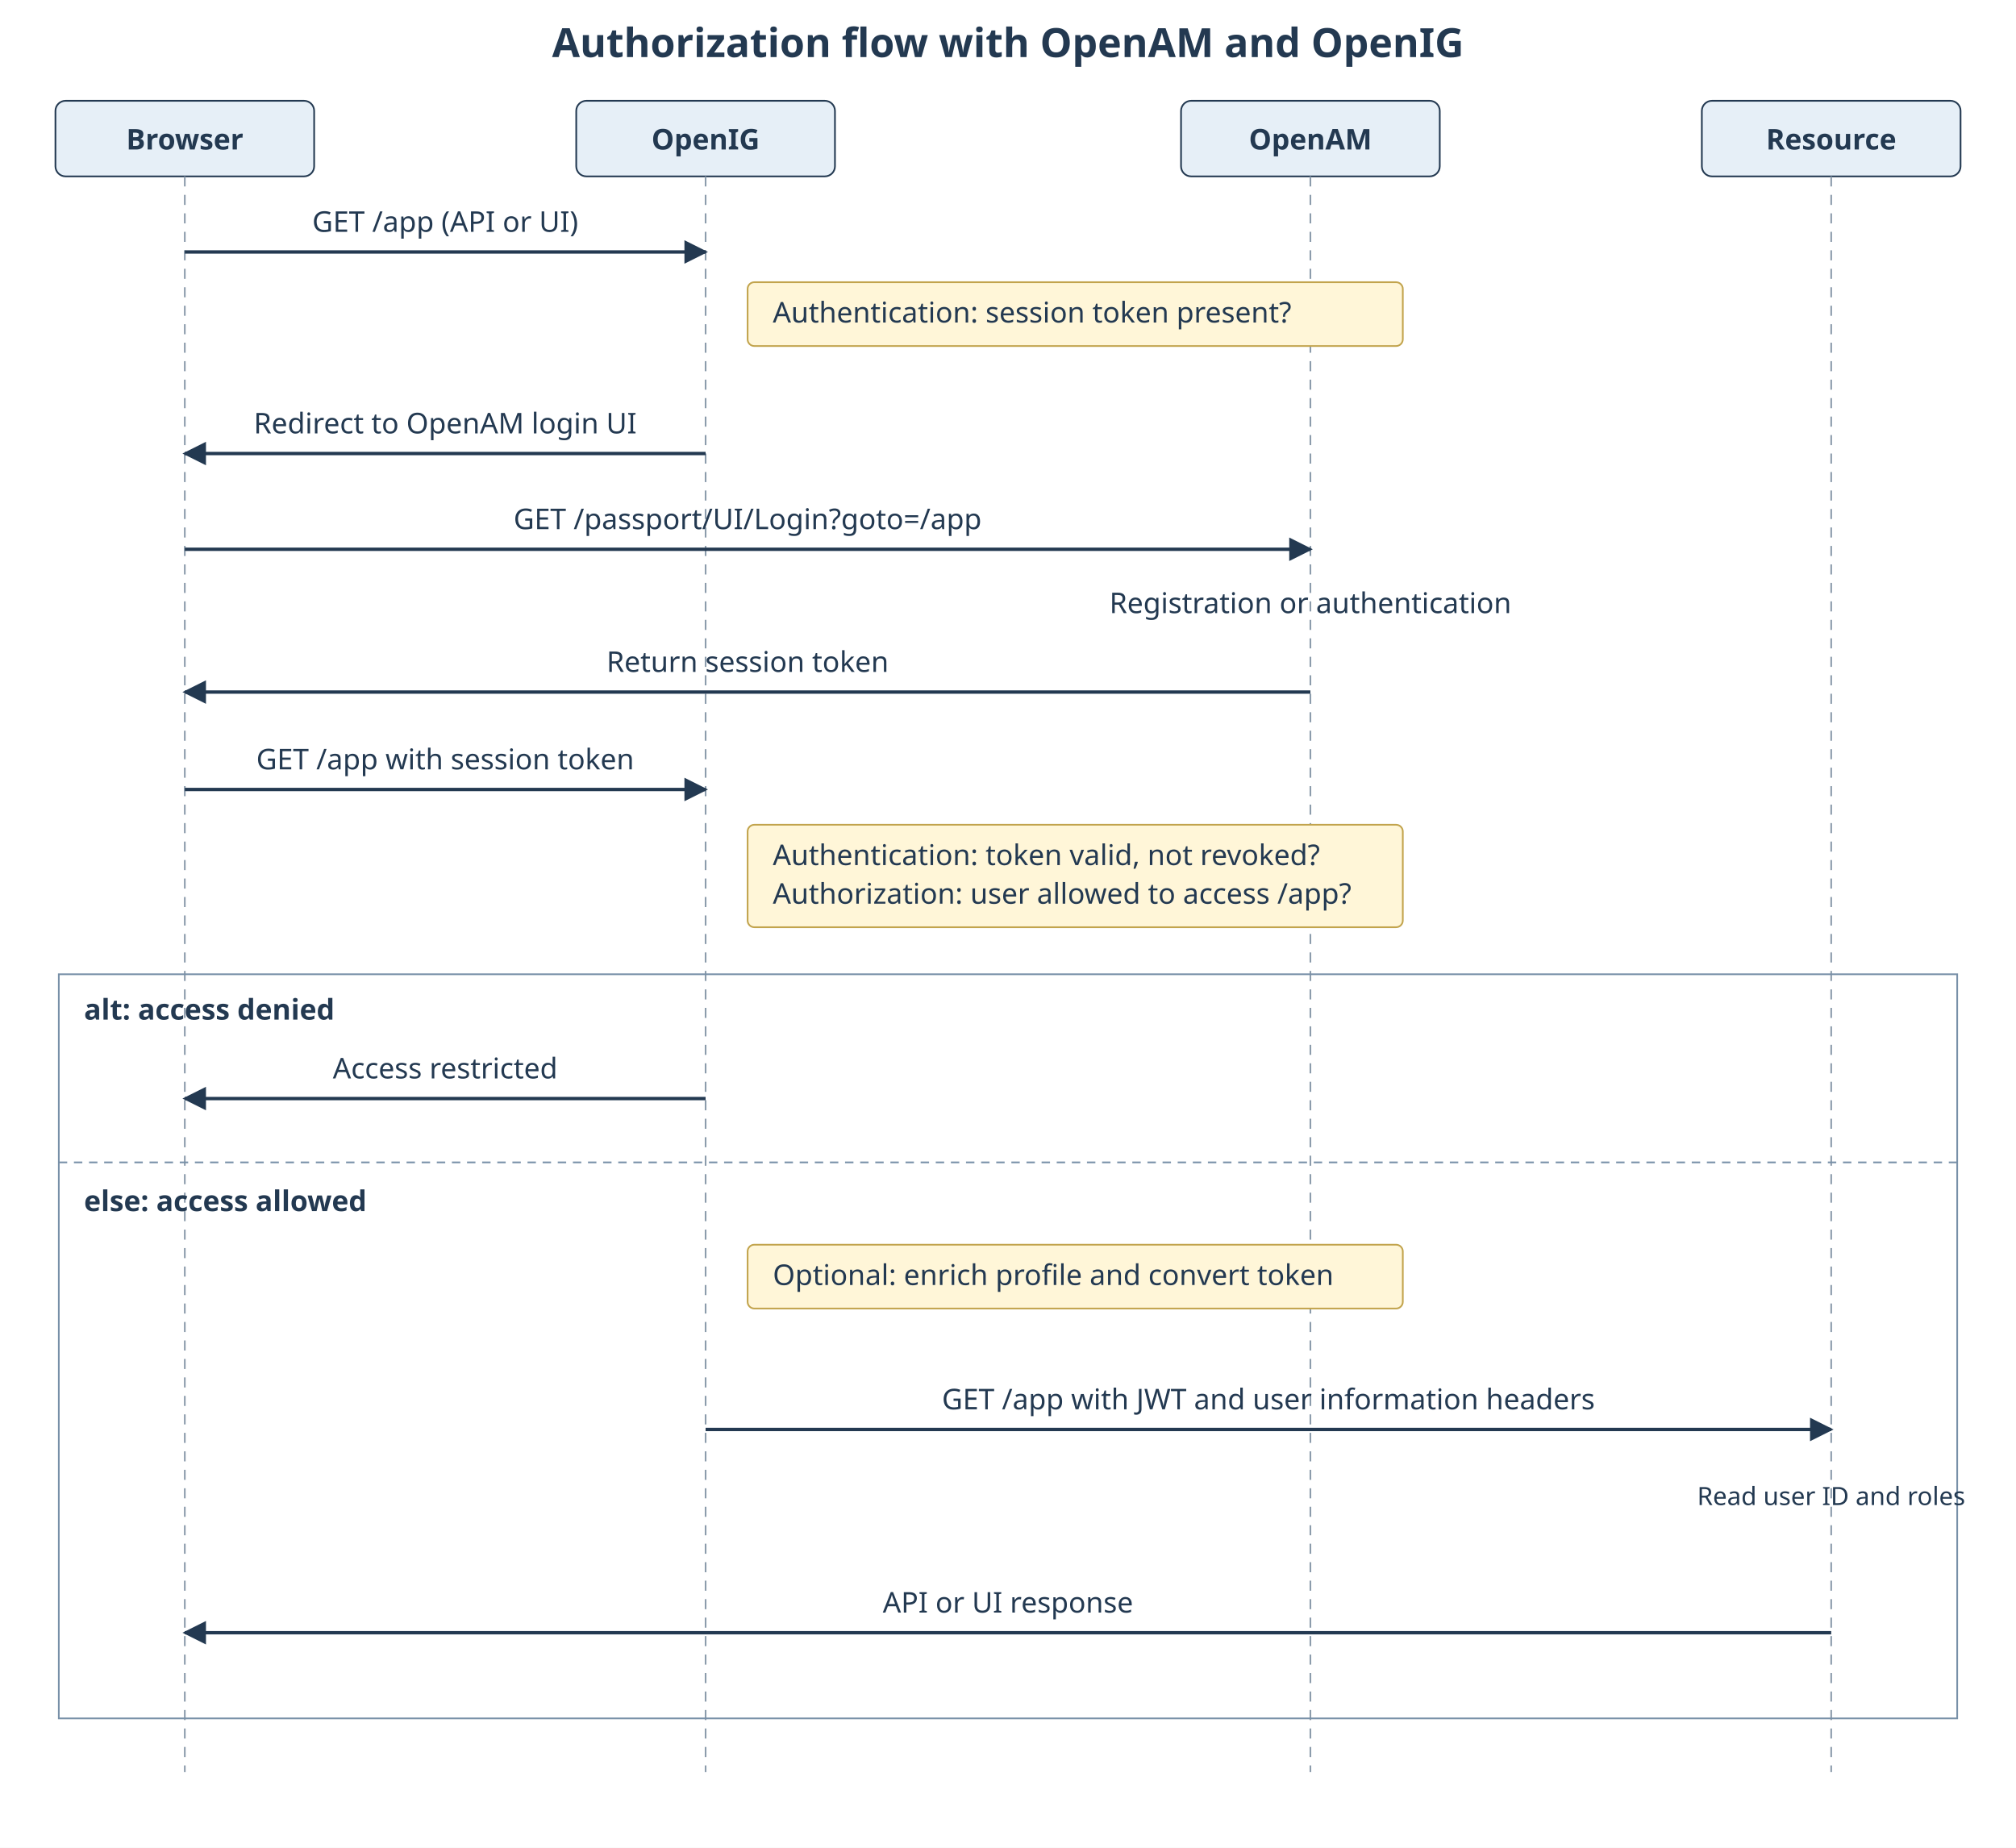
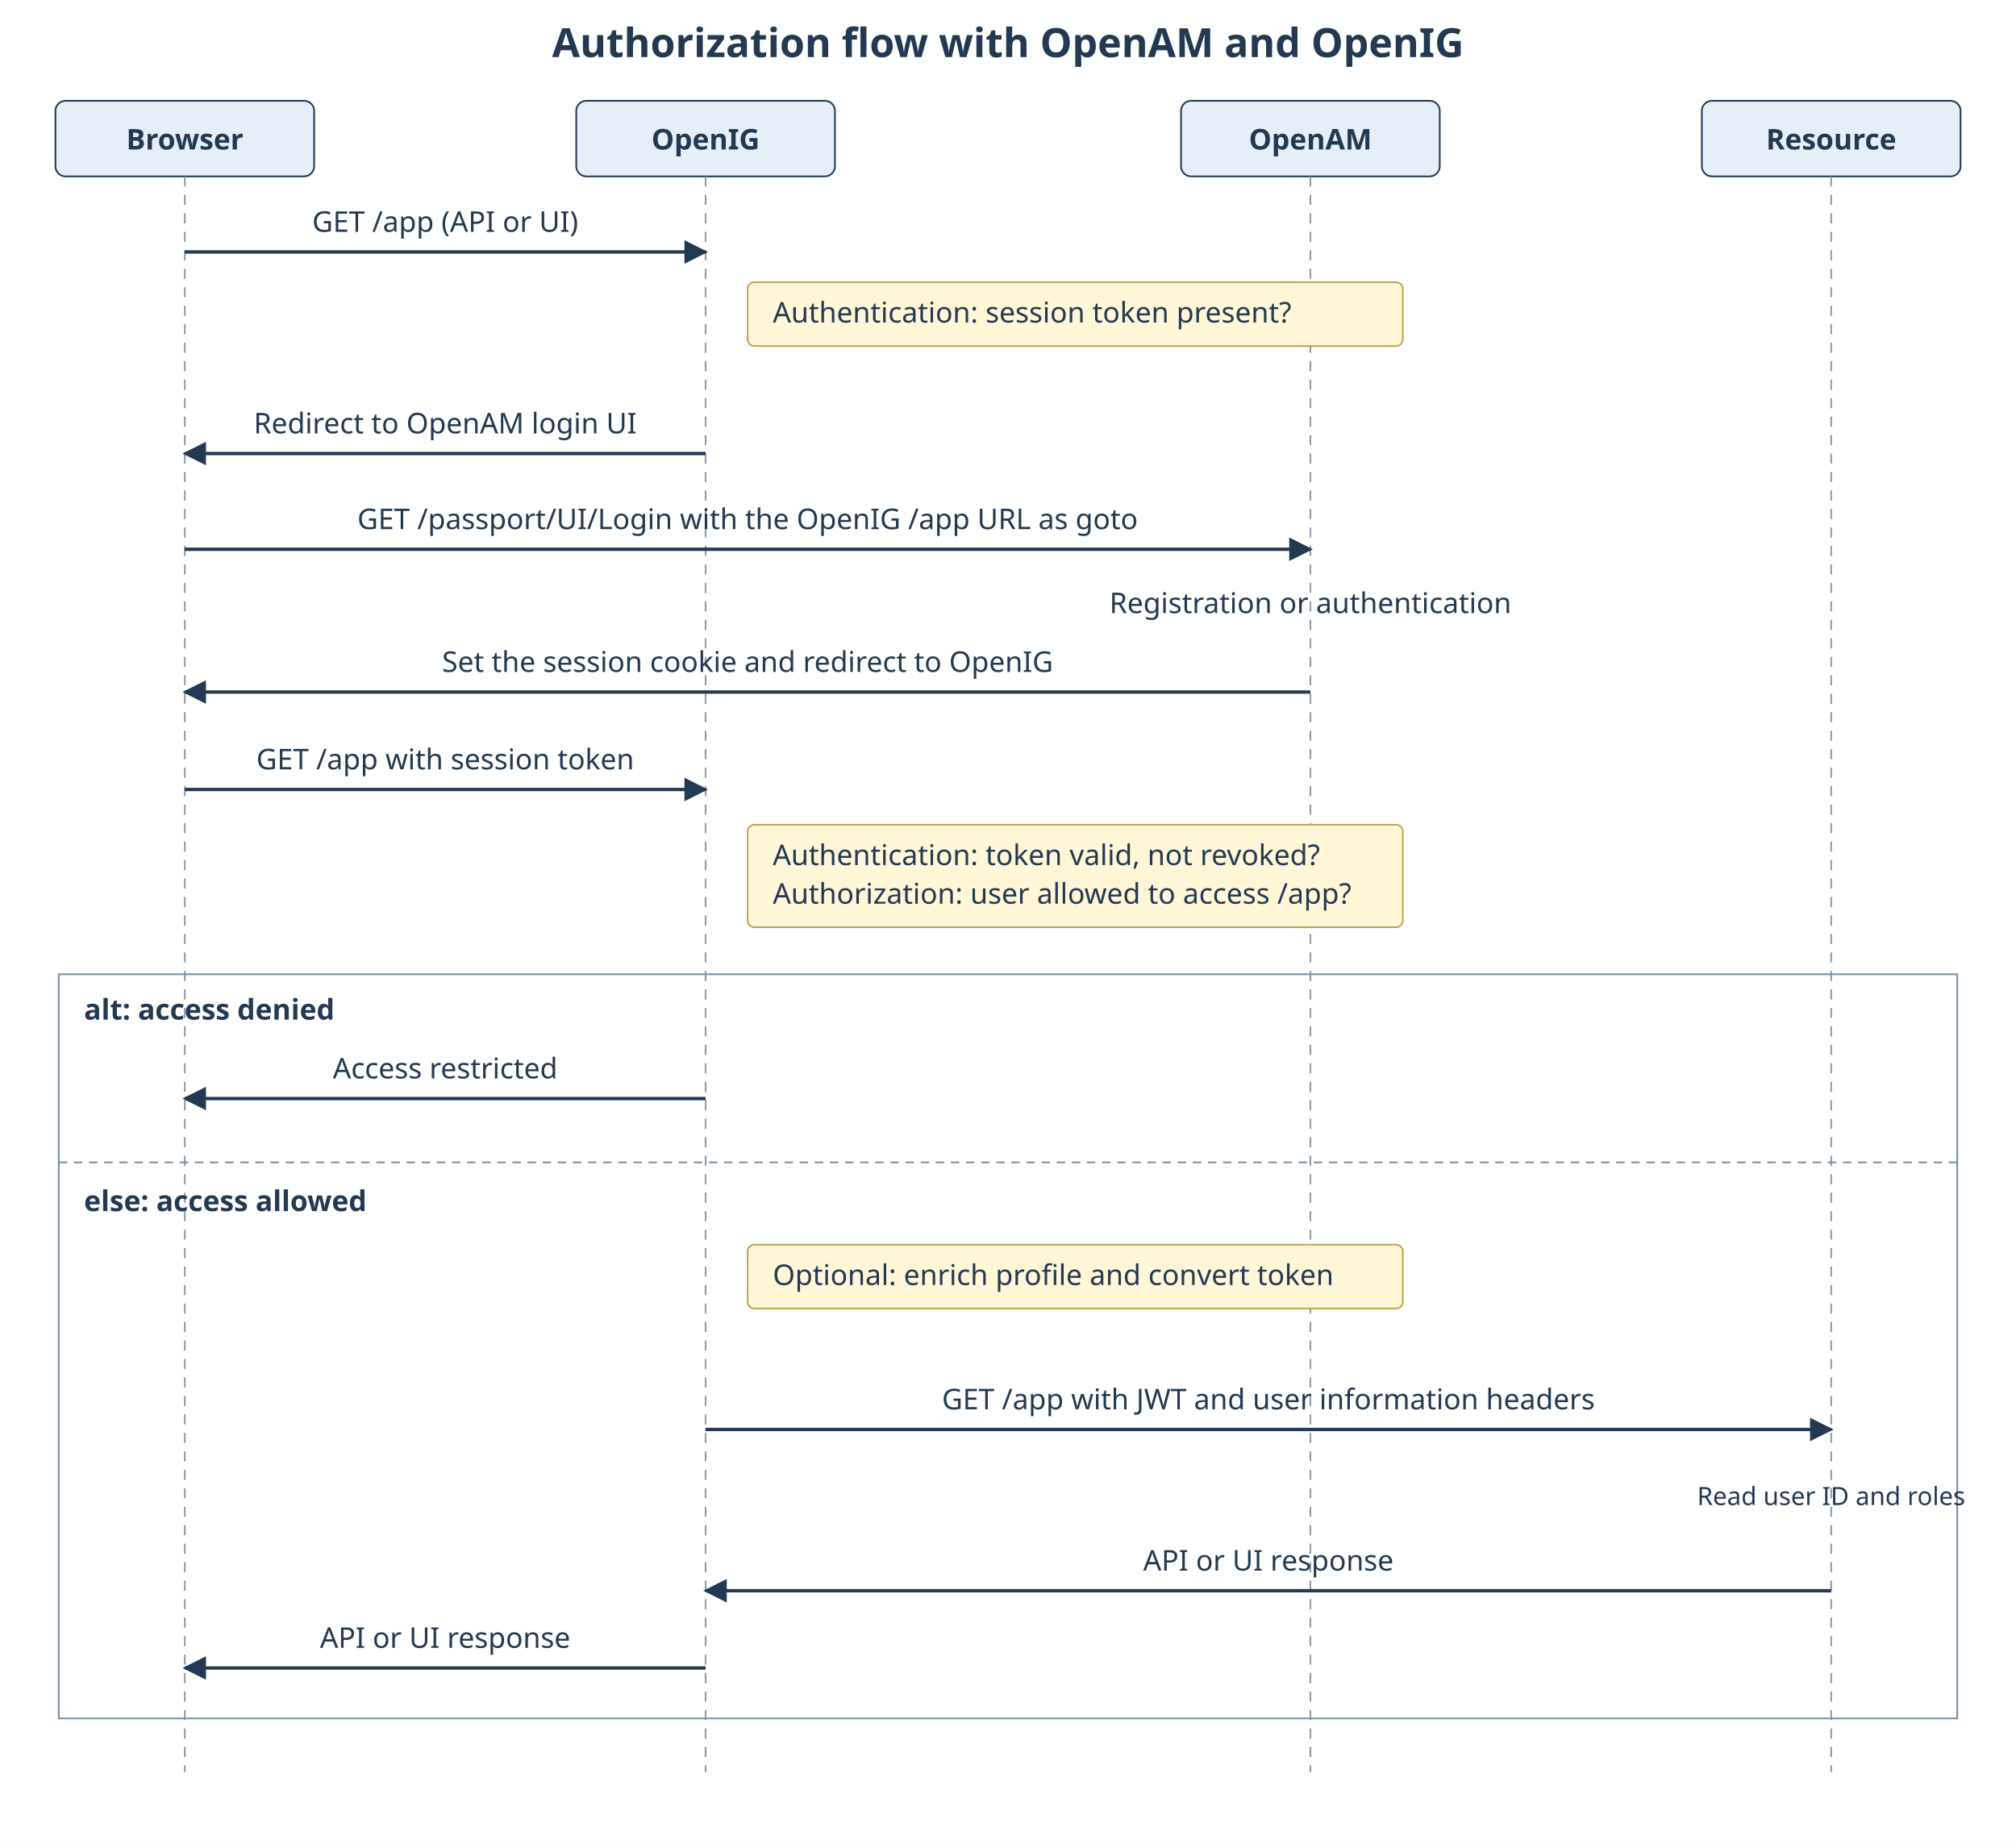
<svg xmlns="http://www.w3.org/2000/svg" width="1200" height="1100" viewBox="0 0 1200 1100" role="img" aria-labelledby="title desc">
  <defs>
    <marker id="arrow" viewBox="0 0 10 10" refX="9" refY="5" markerWidth="7" markerHeight="7" orient="auto-start-reverse">
      <path d="M 0 0 L 10 5 L 0 10 z" fill="#233951" />
    </marker>
  </defs>
  <rect width="1200" height="1100" fill="white" />
  <g font-family="sans-serif" font-size="17" fill="#233951">
    <text x="600" y="34" text-anchor="middle" font-size="24" font-weight="bold">Authorization flow with OpenAM and OpenIG</text>
    <rect x="33" y="60" width="154" height="45" rx="6" fill="#e6eff7" stroke="#233951" />
    <text x="110" y="89" text-anchor="middle" font-weight="bold">Browser</text>
    <line x1="110" y1="105" x2="110" y2="1055" stroke="#8c9cac" stroke-dasharray="6 5" />
    <rect x="343" y="60" width="154" height="45" rx="6" fill="#e6eff7" stroke="#233951" />
    <text x="420" y="89" text-anchor="middle" font-weight="bold">OpenIG</text>
    <line x1="420" y1="105" x2="420" y2="1055" stroke="#8c9cac" stroke-dasharray="6 5" />
    <rect x="703" y="60" width="154" height="45" rx="6" fill="#e6eff7" stroke="#233951" />
    <text x="780" y="89" text-anchor="middle" font-weight="bold">OpenAM</text>
    <line x1="780" y1="105" x2="780" y2="1055" stroke="#8c9cac" stroke-dasharray="6 5" />
    <rect x="1013" y="60" width="154" height="45" rx="6" fill="#e6eff7" stroke="#233951" />
    <text x="1090" y="89" text-anchor="middle" font-weight="bold">Resource</text>
    <line x1="1090" y1="105" x2="1090" y2="1055" stroke="#8c9cac" stroke-dasharray="6 5" />
    <line x1="110" y1="150" x2="420" y2="150" stroke="#233951" stroke-width="2" marker-end="url(#arrow)" />
    <text x="265.0" y="138" text-anchor="middle">GET /app (API or UI)</text>
    <rect x="445" y="168" width="390" height="38" rx="4" fill="#fff6d8" stroke="#c2a44d" />
    <text x="460" y="192">Authentication: session token present?</text>
    <line x1="420" y1="270" x2="110" y2="270" stroke="#233951" stroke-width="2" marker-end="url(#arrow)" />
    <text x="265.0" y="258" text-anchor="middle">Redirect to OpenAM login UI</text>
    <line x1="110" y1="327" x2="780" y2="327" stroke="#233951" stroke-width="2" marker-end="url(#arrow)" />
-     <text x="445.0" y="315" text-anchor="middle">GET /passport/UI/Login?goto=/app</text>
+     <text x="445.0" y="315" text-anchor="middle">GET /passport/UI/Login with the OpenIG /app URL as goto</text>
    <text x="780" y="365" text-anchor="middle">Registration or authentication</text>
    <line x1="780" y1="412" x2="110" y2="412" stroke="#233951" stroke-width="2" marker-end="url(#arrow)" />
-     <text x="445.0" y="400" text-anchor="middle">Return session token</text>
+     <text x="445.0" y="400" text-anchor="middle">Set the session cookie and redirect to OpenIG</text>
    <line x1="110" y1="470" x2="420" y2="470" stroke="#233951" stroke-width="2" marker-end="url(#arrow)" />
    <text x="265.0" y="458" text-anchor="middle">GET /app with session token</text>
    <rect x="445" y="491" width="390" height="61" rx="4" fill="#fff6d8" stroke="#c2a44d" />
    <text x="460" y="515">Authentication: token valid, not revoked?</text>
    <text x="460" y="538">Authorization: user allowed to access /app?</text>
    <rect x="35" y="580" width="1130" height="443" fill="none" stroke="#7890a8" />
    <text x="50" y="607" font-weight="bold">alt: access denied</text>
    <line x1="420" y1="654" x2="110" y2="654" stroke="#233951" stroke-width="2" marker-end="url(#arrow)" />
    <text x="265.0" y="642" text-anchor="middle">Access restricted</text>
    <line x1="35" y1="692" x2="1165" y2="692" stroke="#7890a8" stroke-dasharray="5 4" />
    <text x="50" y="721" font-weight="bold">else: access allowed</text>
    <rect x="445" y="741" width="390" height="38" rx="4" fill="#fff6d8" stroke="#c2a44d" />
    <text x="460" y="765">Optional: enrich profile and convert token</text>
    <line x1="420" y1="851" x2="1090" y2="851" stroke="#233951" stroke-width="2" marker-end="url(#arrow)" />
    <text x="755.0" y="839" text-anchor="middle">GET /app with JWT and user information headers</text>
    <text x="1090" y="896" text-anchor="middle" font-size="15">Read user ID and roles</text>
-     <line x1="1090" y1="972" x2="110" y2="972" stroke="#233951" stroke-width="2" marker-end="url(#arrow)" />
-     <text x="600.0" y="960" text-anchor="middle">API or UI response</text>
+     <line x1="1090" y1="947" x2="420" y2="947" stroke="#233951" stroke-width="2" marker-end="url(#arrow)" />
+     <text x="755" y="935" text-anchor="middle">API or UI response</text>
+     <line x1="420" y1="993" x2="110" y2="993" stroke="#233951" stroke-width="2" marker-end="url(#arrow)" />
+     <text x="265" y="981" text-anchor="middle">API or UI response</text>
  </g>
</svg>
